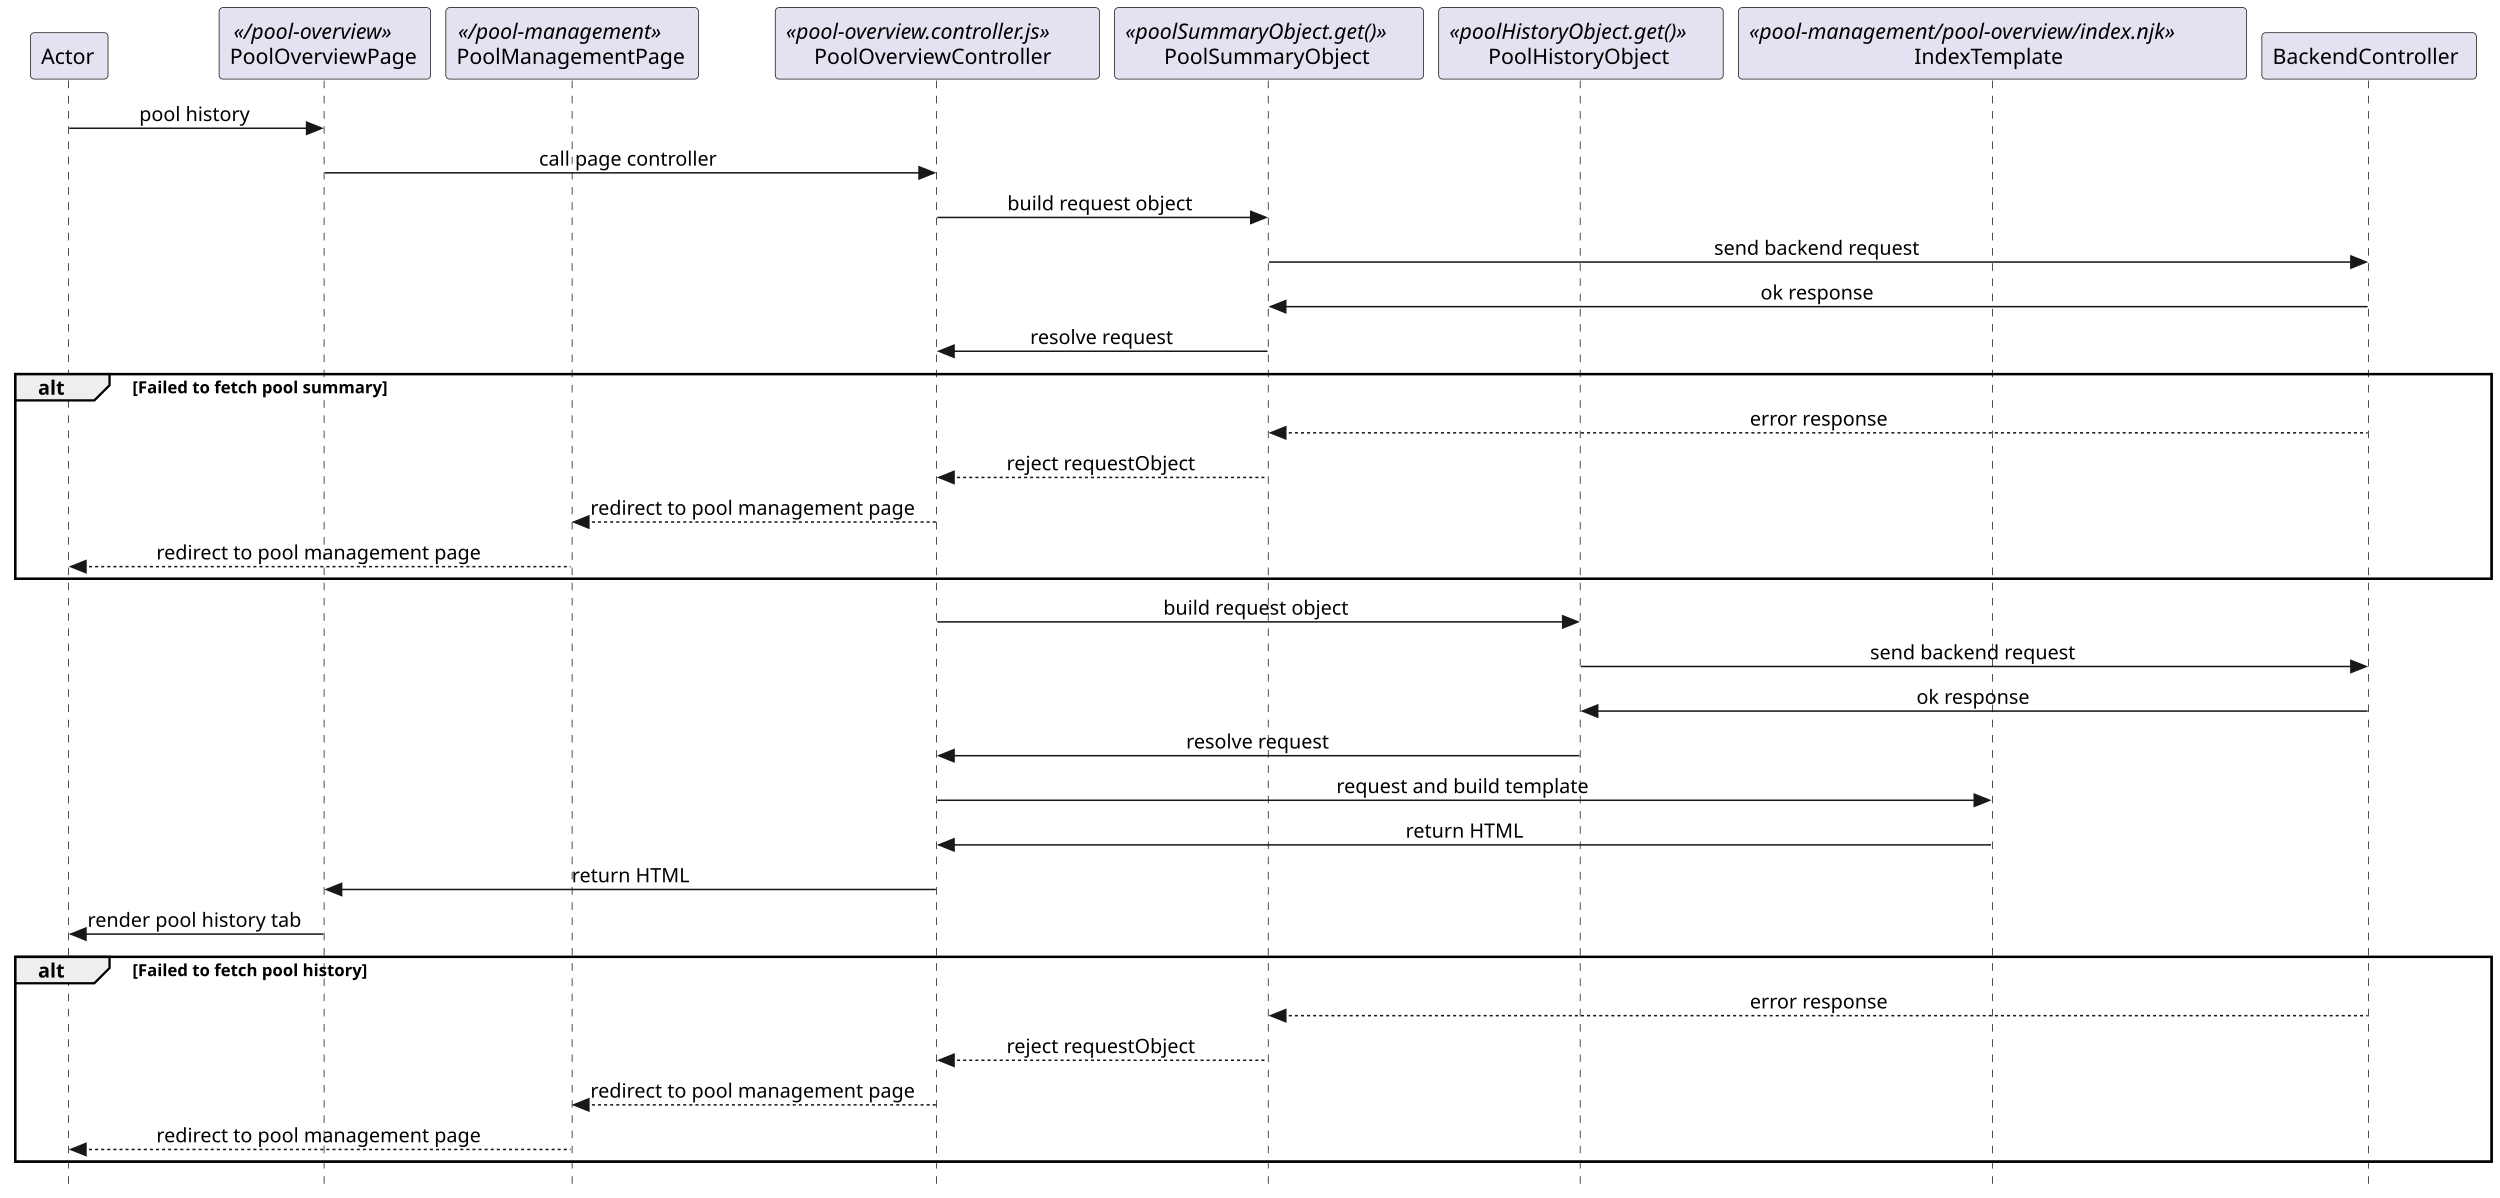
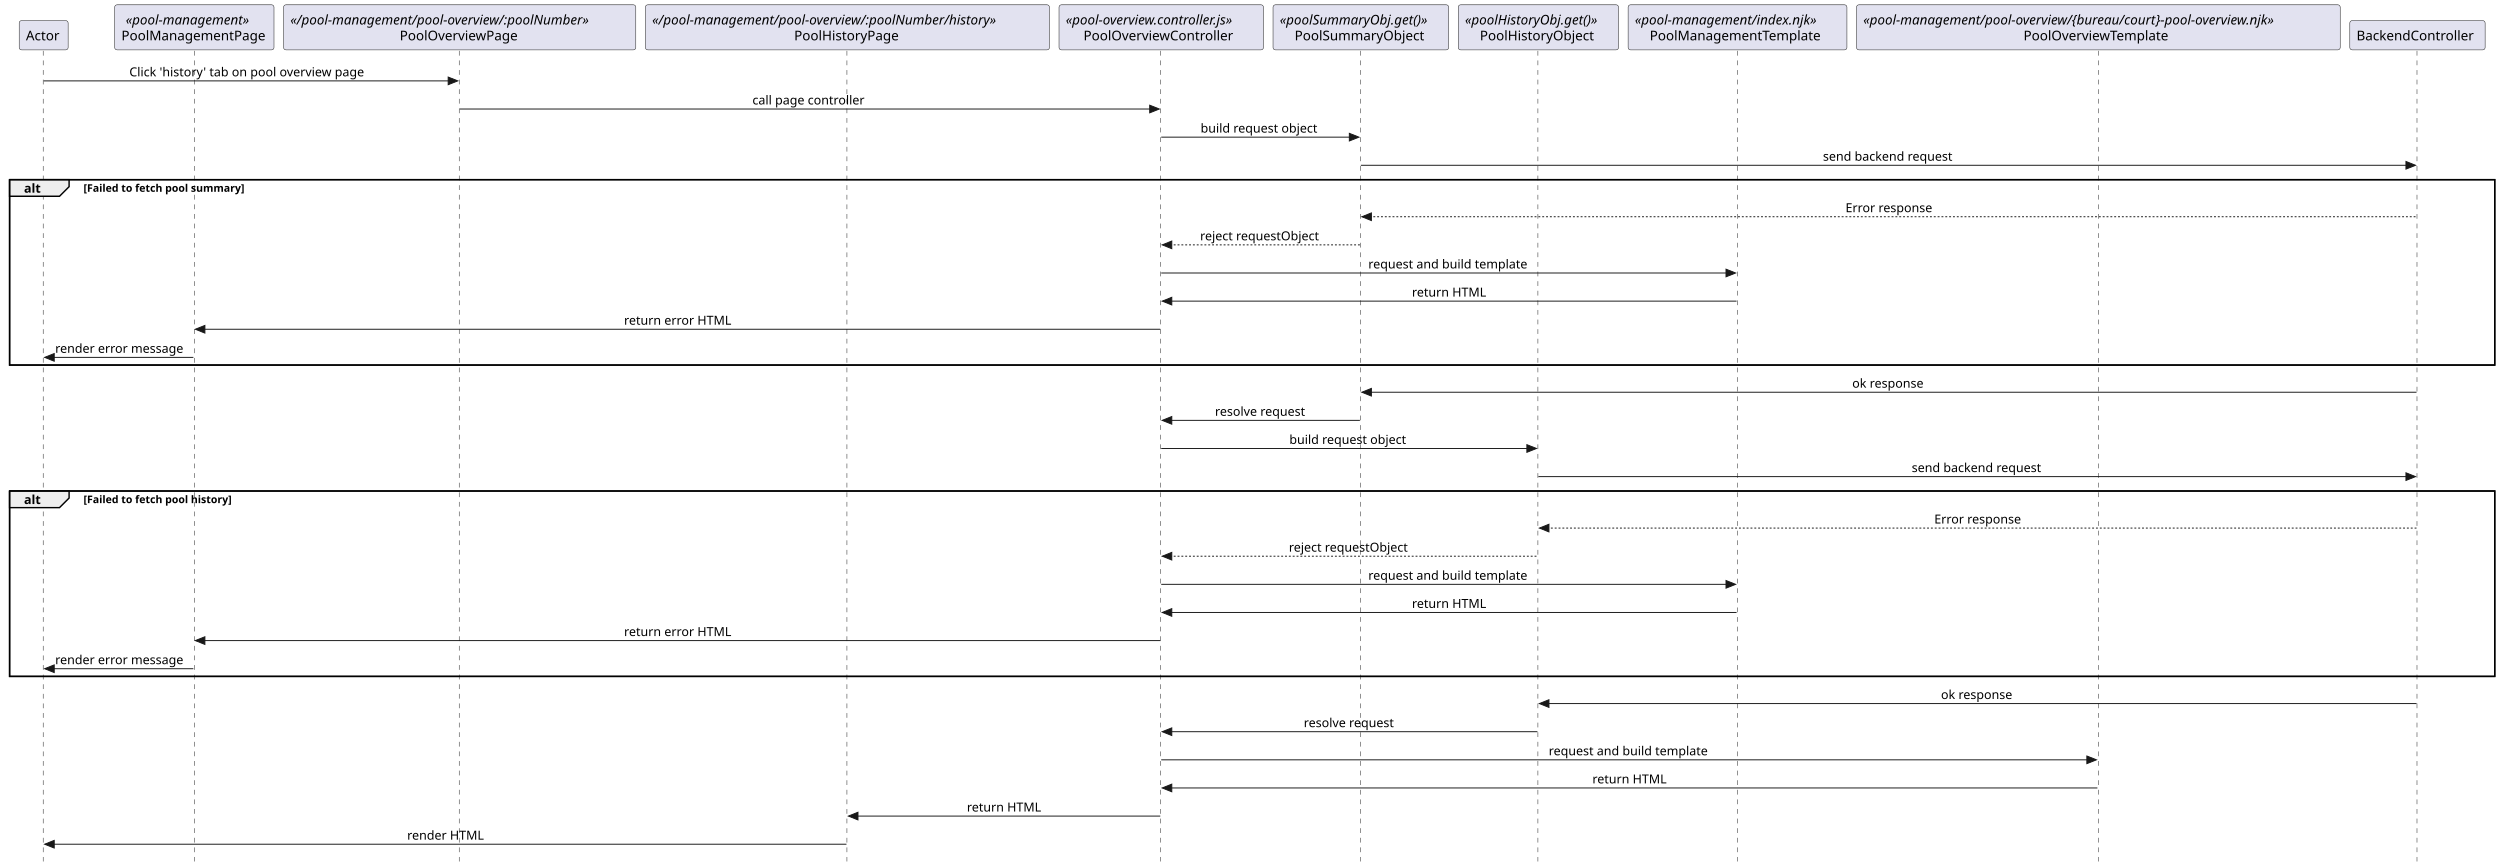
- <svg xmlns="http://www.w3.org/2000/svg" contentStyleType="text/css" height="787px" preserveAspectRatio="none" style="width:1643px;height:787px;background:#FFFFFF;" version="1.1" viewBox="0 0 1643 787" width="1643px" zoomAndPan="magnify">
+ <svg xmlns="http://www.w3.org/2000/svg" contentStyleType="text/css" height="904px" preserveAspectRatio="none" style="width:2605px;height:904px;background:#FFFFFF;" version="1.1" viewBox="0 0 2605 904" width="2605px" zoomAndPan="magnify">
  <defs />
  <g>
-     <rect fill="none" height="134.553" style="stroke:#000000;stroke-width:1.5;" width="1627.5" x="10" y="245.84" />
-     <rect fill="none" height="134.553" style="stroke:#000000;stroke-width:1.5;" width="1627.5" x="10" y="628.877" />
-     <line style="stroke:#181818;stroke-width:0.5;stroke-dasharray:5.0,5.0;" x1="45" x2="45" y1="52.977" y2="780.43" />
-     <line style="stroke:#181818;stroke-width:0.5;stroke-dasharray:5.0,5.0;" x1="213" x2="213" y1="52.977" y2="780.43" />
-     <line style="stroke:#181818;stroke-width:0.5;stroke-dasharray:5.0,5.0;" x1="376" x2="376" y1="52.977" y2="780.43" />
-     <line style="stroke:#181818;stroke-width:0.5;stroke-dasharray:5.0,5.0;" x1="615.5" x2="615.5" y1="52.977" y2="780.43" />
-     <line style="stroke:#181818;stroke-width:0.5;stroke-dasharray:5.0,5.0;" x1="833.5" x2="833.5" y1="52.977" y2="780.43" />
-     <line style="stroke:#181818;stroke-width:0.5;stroke-dasharray:5.0,5.0;" x1="1038.5" x2="1038.5" y1="52.977" y2="780.43" />
-     <line style="stroke:#181818;stroke-width:0.5;stroke-dasharray:5.0,5.0;" x1="1309.5" x2="1309.5" y1="52.977" y2="780.43" />
-     <line style="stroke:#181818;stroke-width:0.5;stroke-dasharray:5.0,5.0;" x1="1556.5" x2="1556.5" y1="52.977" y2="780.43" />
+     <rect fill="none" height="193.174" style="stroke:#000000;stroke-width:1.5;" width="2589.5" x="10" y="187.219" />
+     <rect fill="none" height="193.174" style="stroke:#000000;stroke-width:1.5;" width="2589.5" x="10" y="511.635" />
+     <line style="stroke:#181818;stroke-width:0.5;stroke-dasharray:5.0,5.0;" x1="45" x2="45" y1="52.977" y2="897.672" />
+     <line style="stroke:#181818;stroke-width:0.5;stroke-dasharray:5.0,5.0;" x1="202.5" x2="202.5" y1="52.977" y2="897.672" />
+     <line style="stroke:#181818;stroke-width:0.5;stroke-dasharray:5.0,5.0;" x1="478.5" x2="478.5" y1="52.977" y2="897.672" />
+     <line style="stroke:#181818;stroke-width:0.5;stroke-dasharray:5.0,5.0;" x1="882.5" x2="882.5" y1="52.977" y2="897.672" />
+     <line style="stroke:#181818;stroke-width:0.5;stroke-dasharray:5.0,5.0;" x1="1209.5" x2="1209.5" y1="52.977" y2="897.672" />
+     <line style="stroke:#181818;stroke-width:0.5;stroke-dasharray:5.0,5.0;" x1="1417.5" x2="1417.5" y1="52.977" y2="897.672" />
+     <line style="stroke:#181818;stroke-width:0.5;stroke-dasharray:5.0,5.0;" x1="1602.5" x2="1602.5" y1="52.977" y2="897.672" />
+     <line style="stroke:#181818;stroke-width:0.5;stroke-dasharray:5.0,5.0;" x1="1810.5" x2="1810.5" y1="52.977" y2="897.672" />
+     <line style="stroke:#181818;stroke-width:0.5;stroke-dasharray:5.0,5.0;" x1="2186.5" x2="2186.5" y1="52.977" y2="897.672" />
+     <line style="stroke:#181818;stroke-width:0.5;stroke-dasharray:5.0,5.0;" x1="2518.5" x2="2518.5" y1="52.977" y2="897.672" />
    <rect fill="#E2E2F0" height="30.488" rx="2.5" ry="2.5" style="stroke:#181818;stroke-width:0.5;" width="51" x="20" y="21.488" />
    <text fill="#000000" font-family="sans-serif" font-size="14" lengthAdjust="spacing" textLength="37" x="27" y="42.023">Actor</text>
-     <rect fill="#E2E2F0" height="46.977" rx="2.5" ry="2.5" style="stroke:#181818;stroke-width:0.5;" width="139" x="144" y="5" />
-     <text fill="#000000" font-family="sans-serif" font-size="14" font-style="italic" lengthAdjust="spacing" textLength="120" x="153.5" y="25.535">«/pool-overview»</text>
-     <text fill="#000000" font-family="sans-serif" font-size="14" lengthAdjust="spacing" textLength="125" x="151" y="42.023">PoolOverviewPage</text>
-     <rect fill="#E2E2F0" height="46.977" rx="2.5" ry="2.5" style="stroke:#181818;stroke-width:0.5;" width="166" x="293" y="5" />
-     <text fill="#000000" font-family="sans-serif" font-size="14" font-style="italic" lengthAdjust="spacing" textLength="150" x="301" y="25.535">«/pool-management»</text>
-     <text fill="#000000" font-family="sans-serif" font-size="14" lengthAdjust="spacing" textLength="152" x="300" y="42.023">PoolManagementPage</text>
-     <rect fill="#E2E2F0" height="46.977" rx="2.5" ry="2.5" style="stroke:#181818;stroke-width:0.5;" width="213" x="509.5" y="5" />
-     <text fill="#000000" font-family="sans-serif" font-size="14" font-style="italic" lengthAdjust="spacing" textLength="199" x="516.5" y="25.535">«pool-overview.controller.js»</text>
-     <text fill="#000000" font-family="sans-serif" font-size="14" lengthAdjust="spacing" textLength="162" x="535" y="42.023">PoolOverviewController</text>
-     <rect fill="#E2E2F0" height="46.977" rx="2.5" ry="2.5" style="stroke:#181818;stroke-width:0.5;" width="203" x="732.5" y="5" />
-     <text fill="#000000" font-family="sans-serif" font-size="14" font-style="italic" lengthAdjust="spacing" textLength="189" x="739.5" y="25.535">«poolSummaryObject.get()»</text>
-     <text fill="#000000" font-family="sans-serif" font-size="14" lengthAdjust="spacing" textLength="138" x="765" y="42.023">PoolSummaryObject</text>
-     <rect fill="#E2E2F0" height="46.977" rx="2.5" ry="2.5" style="stroke:#181818;stroke-width:0.5;" width="187" x="945.5" y="5" />
-     <text fill="#000000" font-family="sans-serif" font-size="14" font-style="italic" lengthAdjust="spacing" textLength="173" x="952.5" y="25.535">«poolHistoryObject.get()»</text>
-     <text fill="#000000" font-family="sans-serif" font-size="14" lengthAdjust="spacing" textLength="122" x="978" y="42.023">PoolHistoryObject</text>
-     <rect fill="#E2E2F0" height="46.977" rx="2.5" ry="2.5" style="stroke:#181818;stroke-width:0.5;" width="334" x="1142.5" y="5" />
-     <text fill="#000000" font-family="sans-serif" font-size="14" font-style="italic" lengthAdjust="spacing" textLength="320" x="1149.5" y="25.535">«pool-management/pool-overview/index.njk»</text>
-     <text fill="#000000" font-family="sans-serif" font-size="14" lengthAdjust="spacing" textLength="103" x="1258" y="42.023">IndexTemplate</text>
-     <rect fill="#E2E2F0" height="30.488" rx="2.5" ry="2.5" style="stroke:#181818;stroke-width:0.5;" width="141" x="1486.5" y="21.488" />
-     <text fill="#000000" font-family="sans-serif" font-size="14" lengthAdjust="spacing" textLength="127" x="1493.5" y="42.023">BackendController</text>
-     <polygon fill="#181818" points="201.5,80.287,211.5,84.287,201.5,88.287" style="stroke:#181818;stroke-width:1.0;" />
-     <line style="stroke:#181818;stroke-width:1.0;" x1="45.5" x2="207.5" y1="84.287" y2="84.287" />
-     <text fill="#000000" font-family="sans-serif" font-size="13" lengthAdjust="spacing" textLength="76" x="91.5" y="79.545">pool history</text>
-     <polygon fill="#181818" points="604,109.598,614,113.598,604,117.598" style="stroke:#181818;stroke-width:1.0;" />
-     <line style="stroke:#181818;stroke-width:1.0;" x1="213.5" x2="610" y1="113.598" y2="113.598" />
-     <text fill="#000000" font-family="sans-serif" font-size="13" lengthAdjust="spacing" textLength="121" x="354.25" y="108.856">call page controller</text>
-     <polygon fill="#181818" points="822,138.908,832,142.908,822,146.908" style="stroke:#181818;stroke-width:1.0;" />
-     <line style="stroke:#181818;stroke-width:1.0;" x1="616" x2="828" y1="142.908" y2="142.908" />
-     <text fill="#000000" font-family="sans-serif" font-size="13" lengthAdjust="spacing" textLength="126" x="662" y="138.166">build request object</text>
-     <polygon fill="#181818" points="1545,168.219,1555,172.219,1545,176.219" style="stroke:#181818;stroke-width:1.0;" />
-     <line style="stroke:#181818;stroke-width:1.0;" x1="834" x2="1551" y1="172.219" y2="172.219" />
-     <text fill="#000000" font-family="sans-serif" font-size="13" lengthAdjust="spacing" textLength="138" x="1126.5" y="167.477">send backend request</text>
-     <polygon fill="#181818" points="845,197.529,835,201.529,845,205.529" style="stroke:#181818;stroke-width:1.0;" />
-     <line style="stroke:#181818;stroke-width:1.0;" x1="839" x2="1556" y1="201.529" y2="201.529" />
-     <text fill="#000000" font-family="sans-serif" font-size="13" lengthAdjust="spacing" textLength="77" x="1157" y="196.787">ok response</text>
-     <polygon fill="#181818" points="627,226.84,617,230.84,627,234.84" style="stroke:#181818;stroke-width:1.0;" />
-     <line style="stroke:#181818;stroke-width:1.0;" x1="621" x2="833" y1="230.84" y2="230.84" />
-     <text fill="#000000" font-family="sans-serif" font-size="13" lengthAdjust="spacing" textLength="96" x="677" y="226.098">resolve request</text>
-     <path d="M10,245.84 L72,245.84 L72,253.15 L62,263.15 L10,263.15 L10,245.84 " fill="#EEEEEE" style="stroke:#000000;stroke-width:1.5;" />
-     <rect fill="none" height="134.553" style="stroke:#000000;stroke-width:1.5;" width="1627.5" x="10" y="245.84" />
-     <text fill="#000000" font-family="sans-serif" font-size="13" font-weight="bold" lengthAdjust="spacing" textLength="17" x="25" y="259.408">alt</text>
-     <text fill="#000000" font-family="sans-serif" font-size="11" font-weight="bold" lengthAdjust="spacing" textLength="173" x="87" y="258.475">[Failed to fetch pool summary]</text>
-     <polygon fill="#181818" points="845,280.461,835,284.461,845,288.461" style="stroke:#181818;stroke-width:1.0;" />
-     <line style="stroke:#181818;stroke-width:1.0;stroke-dasharray:2.0,2.0;" x1="839" x2="1556" y1="284.461" y2="284.461" />
-     <text fill="#000000" font-family="sans-serif" font-size="13" lengthAdjust="spacing" textLength="91" x="1150" y="279.719">error response</text>
-     <polygon fill="#181818" points="627,309.772,617,313.772,627,317.772" style="stroke:#181818;stroke-width:1.0;" />
-     <line style="stroke:#181818;stroke-width:1.0;stroke-dasharray:2.0,2.0;" x1="621" x2="833" y1="313.772" y2="313.772" />
-     <text fill="#000000" font-family="sans-serif" font-size="13" lengthAdjust="spacing" textLength="127" x="661.5" y="309.029">reject requestObject</text>
-     <polygon fill="#181818" points="387,339.082,377,343.082,387,347.082" style="stroke:#181818;stroke-width:1.0;" />
-     <line style="stroke:#181818;stroke-width:1.0;stroke-dasharray:2.0,2.0;" x1="381" x2="615" y1="343.082" y2="343.082" />
-     <text fill="#000000" font-family="sans-serif" font-size="13" lengthAdjust="spacing" textLength="216" x="388" y="338.34">redirect to pool management page</text>
+     <rect fill="#E2E2F0" height="46.977" rx="2.5" ry="2.5" style="stroke:#181818;stroke-width:0.5;" width="166" x="119.5" y="5" />
+     <text fill="#000000" font-family="sans-serif" font-size="14" font-style="italic" lengthAdjust="spacing" textLength="143" x="131" y="25.535">«pool-management»</text>
+     <text fill="#000000" font-family="sans-serif" font-size="14" lengthAdjust="spacing" textLength="152" x="126.5" y="42.023">PoolManagementPage</text>
+     <rect fill="#E2E2F0" height="46.977" rx="2.5" ry="2.5" style="stroke:#181818;stroke-width:0.5;" width="367" x="295.5" y="5" />
+     <text fill="#000000" font-family="sans-serif" font-size="14" font-style="italic" lengthAdjust="spacing" textLength="353" x="302.5" y="25.535">«/pool-management/pool-overview/:poolNumber»</text>
+     <text fill="#000000" font-family="sans-serif" font-size="14" lengthAdjust="spacing" textLength="125" x="416.5" y="42.023">PoolOverviewPage</text>
+     <rect fill="#E2E2F0" height="46.977" rx="2.5" ry="2.5" style="stroke:#181818;stroke-width:0.5;" width="421" x="672.5" y="5" />
+     <text fill="#000000" font-family="sans-serif" font-size="14" font-style="italic" lengthAdjust="spacing" textLength="407" x="679.5" y="25.535">«/pool-management/pool-overview/:poolNumber/history»</text>
+     <text fill="#000000" font-family="sans-serif" font-size="14" lengthAdjust="spacing" textLength="111" x="827.5" y="42.023">PoolHistoryPage</text>
+     <rect fill="#E2E2F0" height="46.977" rx="2.5" ry="2.5" style="stroke:#181818;stroke-width:0.5;" width="213" x="1103.5" y="5" />
+     <text fill="#000000" font-family="sans-serif" font-size="14" font-style="italic" lengthAdjust="spacing" textLength="199" x="1110.5" y="25.535">«pool-overview.controller.js»</text>
+     <text fill="#000000" font-family="sans-serif" font-size="14" lengthAdjust="spacing" textLength="162" x="1129" y="42.023">PoolOverviewController</text>
+     <rect fill="#E2E2F0" height="46.977" rx="2.5" ry="2.5" style="stroke:#181818;stroke-width:0.5;" width="183" x="1326.5" y="5" />
+     <text fill="#000000" font-family="sans-serif" font-size="14" font-style="italic" lengthAdjust="spacing" textLength="169" x="1333.5" y="25.535">«poolSummaryObj.get()»</text>
+     <text fill="#000000" font-family="sans-serif" font-size="14" lengthAdjust="spacing" textLength="138" x="1349" y="42.023">PoolSummaryObject</text>
+     <rect fill="#E2E2F0" height="46.977" rx="2.5" ry="2.5" style="stroke:#181818;stroke-width:0.5;" width="167" x="1519.5" y="5" />
+     <text fill="#000000" font-family="sans-serif" font-size="14" font-style="italic" lengthAdjust="spacing" textLength="153" x="1526.5" y="25.535">«poolHistoryObj.get()»</text>
+     <text fill="#000000" font-family="sans-serif" font-size="14" lengthAdjust="spacing" textLength="122" x="1542" y="42.023">PoolHistoryObject</text>
+     <rect fill="#E2E2F0" height="46.977" rx="2.5" ry="2.5" style="stroke:#181818;stroke-width:0.5;" width="228" x="1696.5" y="5" />
+     <text fill="#000000" font-family="sans-serif" font-size="14" font-style="italic" lengthAdjust="spacing" textLength="214" x="1703.5" y="25.535">«pool-management/index.njk»</text>
+     <text fill="#000000" font-family="sans-serif" font-size="14" lengthAdjust="spacing" textLength="183" x="1719" y="42.023">PoolManagementTemplate</text>
+     <rect fill="#E2E2F0" height="46.977" rx="2.5" ry="2.5" style="stroke:#181818;stroke-width:0.5;" width="504" x="1934.5" y="5" />
+     <text fill="#000000" font-family="sans-serif" font-size="14" font-style="italic" lengthAdjust="spacing" textLength="490" x="1941.5" y="25.535">«pool-management/pool-overview/{bureau/court}-pool-overview.njk»</text>
+     <text fill="#000000" font-family="sans-serif" font-size="14" lengthAdjust="spacing" textLength="156" x="2108.5" y="42.023">PoolOverviewTemplate</text>
+     <rect fill="#E2E2F0" height="30.488" rx="2.5" ry="2.5" style="stroke:#181818;stroke-width:0.5;" width="141" x="2448.5" y="21.488" />
+     <text fill="#000000" font-family="sans-serif" font-size="14" lengthAdjust="spacing" textLength="127" x="2455.5" y="42.023">BackendController</text>
+     <polygon fill="#181818" points="467,80.287,477,84.287,467,88.287" style="stroke:#181818;stroke-width:1.0;" />
+     <line style="stroke:#181818;stroke-width:1.0;" x1="45.5" x2="473" y1="84.287" y2="84.287" />
+     <text fill="#000000" font-family="sans-serif" font-size="13" lengthAdjust="spacing" textLength="255" x="134.75" y="79.545">Click 'history' tab on pool overview page</text>
+     <polygon fill="#181818" points="1198,109.598,1208,113.598,1198,117.598" style="stroke:#181818;stroke-width:1.0;" />
+     <line style="stroke:#181818;stroke-width:1.0;" x1="479" x2="1204" y1="113.598" y2="113.598" />
+     <text fill="#000000" font-family="sans-serif" font-size="13" lengthAdjust="spacing" textLength="121" x="784" y="108.856">call page controller</text>
+     <polygon fill="#181818" points="1406,138.908,1416,142.908,1406,146.908" style="stroke:#181818;stroke-width:1.0;" />
+     <line style="stroke:#181818;stroke-width:1.0;" x1="1210" x2="1412" y1="142.908" y2="142.908" />
+     <text fill="#000000" font-family="sans-serif" font-size="13" lengthAdjust="spacing" textLength="126" x="1251" y="138.166">build request object</text>
+     <polygon fill="#181818" points="2507,168.219,2517,172.219,2507,176.219" style="stroke:#181818;stroke-width:1.0;" />
+     <line style="stroke:#181818;stroke-width:1.0;" x1="1418" x2="2513" y1="172.219" y2="172.219" />
+     <text fill="#000000" font-family="sans-serif" font-size="13" lengthAdjust="spacing" textLength="138" x="1899.5" y="167.477">send backend request</text>
+     <path d="M10,187.219 L72,187.219 L72,194.529 L62,204.529 L10,204.529 L10,187.219 " fill="#EEEEEE" style="stroke:#000000;stroke-width:1.5;" />
+     <rect fill="none" height="193.174" style="stroke:#000000;stroke-width:1.5;" width="2589.5" x="10" y="187.219" />
+     <text fill="#000000" font-family="sans-serif" font-size="13" font-weight="bold" lengthAdjust="spacing" textLength="17" x="25" y="200.787">alt</text>
+     <text fill="#000000" font-family="sans-serif" font-size="11" font-weight="bold" lengthAdjust="spacing" textLength="173" x="87" y="199.853">[Failed to fetch pool summary]</text>
+     <polygon fill="#181818" points="1429,221.84,1419,225.84,1429,229.84" style="stroke:#181818;stroke-width:1.0;" />
+     <line style="stroke:#181818;stroke-width:1.0;stroke-dasharray:2.0,2.0;" x1="1423" x2="2518" y1="225.84" y2="225.84" />
+     <text fill="#000000" font-family="sans-serif" font-size="13" lengthAdjust="spacing" textLength="91" x="1923" y="221.098">Error response</text>
+     <polygon fill="#181818" points="1221,251.15,1211,255.15,1221,259.15" style="stroke:#181818;stroke-width:1.0;" />
+     <line style="stroke:#181818;stroke-width:1.0;stroke-dasharray:2.0,2.0;" x1="1215" x2="1417" y1="255.15" y2="255.15" />
+     <text fill="#000000" font-family="sans-serif" font-size="13" lengthAdjust="spacing" textLength="127" x="1250.5" y="250.408">reject requestObject</text>
+     <polygon fill="#181818" points="1798.5,280.461,1808.5,284.461,1798.5,288.461" style="stroke:#181818;stroke-width:1.0;" />
+     <line style="stroke:#181818;stroke-width:1.0;" x1="1210" x2="1804.5" y1="284.461" y2="284.461" />
+     <text fill="#000000" font-family="sans-serif" font-size="13" lengthAdjust="spacing" textLength="169" x="1425.75" y="279.719">request and build template</text>
+     <polygon fill="#181818" points="1221,309.772,1211,313.772,1221,317.772" style="stroke:#181818;stroke-width:1.0;" />
+     <line style="stroke:#181818;stroke-width:1.0;" x1="1215" x2="1809.5" y1="313.772" y2="313.772" />
+     <text fill="#000000" font-family="sans-serif" font-size="13" lengthAdjust="spacing" textLength="78" x="1471.25" y="309.029">return HTML</text>
+     <polygon fill="#181818" points="213.5,339.082,203.5,343.082,213.5,347.082" style="stroke:#181818;stroke-width:1.0;" />
+     <line style="stroke:#181818;stroke-width:1.0;" x1="207.5" x2="1209" y1="343.082" y2="343.082" />
+     <text fill="#000000" font-family="sans-serif" font-size="13" lengthAdjust="spacing" textLength="112" x="650.25" y="338.34">return error HTML</text>
    <polygon fill="#181818" points="56.5,368.393,46.5,372.393,56.5,376.393" style="stroke:#181818;stroke-width:1.0;" />
-     <line style="stroke:#181818;stroke-width:1.0;stroke-dasharray:2.0,2.0;" x1="50.5" x2="375" y1="372.393" y2="372.393" />
-     <text fill="#000000" font-family="sans-serif" font-size="13" lengthAdjust="spacing" textLength="216" x="102.75" y="367.65">redirect to pool management page</text>
-     <polygon fill="#181818" points="1027,404.703,1037,408.703,1027,412.703" style="stroke:#181818;stroke-width:1.0;" />
-     <line style="stroke:#181818;stroke-width:1.0;" x1="616" x2="1033" y1="408.703" y2="408.703" />
-     <text fill="#000000" font-family="sans-serif" font-size="13" lengthAdjust="spacing" textLength="126" x="764.5" y="403.961">build request object</text>
-     <polygon fill="#181818" points="1545,434.014,1555,438.014,1545,442.014" style="stroke:#181818;stroke-width:1.0;" />
-     <line style="stroke:#181818;stroke-width:1.0;" x1="1039" x2="1551" y1="438.014" y2="438.014" />
-     <text fill="#000000" font-family="sans-serif" font-size="13" lengthAdjust="spacing" textLength="138" x="1229" y="433.272">send backend request</text>
-     <polygon fill="#181818" points="1050,463.324,1040,467.324,1050,471.324" style="stroke:#181818;stroke-width:1.0;" />
-     <line style="stroke:#181818;stroke-width:1.0;" x1="1044" x2="1556" y1="467.324" y2="467.324" />
-     <text fill="#000000" font-family="sans-serif" font-size="13" lengthAdjust="spacing" textLength="77" x="1259.5" y="462.582">ok response</text>
-     <polygon fill="#181818" points="627,492.635,617,496.635,627,500.635" style="stroke:#181818;stroke-width:1.0;" />
-     <line style="stroke:#181818;stroke-width:1.0;" x1="621" x2="1038" y1="496.635" y2="496.635" />
-     <text fill="#000000" font-family="sans-serif" font-size="13" lengthAdjust="spacing" textLength="96" x="779.5" y="491.893">resolve request</text>
-     <polygon fill="#181818" points="1297.5,521.945,1307.5,525.945,1297.5,529.945" style="stroke:#181818;stroke-width:1.0;" />
-     <line style="stroke:#181818;stroke-width:1.0;" x1="616" x2="1303.5" y1="525.945" y2="525.945" />
-     <text fill="#000000" font-family="sans-serif" font-size="13" lengthAdjust="spacing" textLength="169" x="878.25" y="521.203">request and build template</text>
-     <polygon fill="#181818" points="627,551.256,617,555.256,627,559.256" style="stroke:#181818;stroke-width:1.0;" />
-     <line style="stroke:#181818;stroke-width:1.0;" x1="621" x2="1308.5" y1="555.256" y2="555.256" />
-     <text fill="#000000" font-family="sans-serif" font-size="13" lengthAdjust="spacing" textLength="78" x="923.75" y="550.514">return HTML</text>
-     <polygon fill="#181818" points="224.5,580.566,214.5,584.566,224.5,588.566" style="stroke:#181818;stroke-width:1.0;" />
-     <line style="stroke:#181818;stroke-width:1.0;" x1="218.5" x2="615" y1="584.566" y2="584.566" />
-     <text fill="#000000" font-family="sans-serif" font-size="13" lengthAdjust="spacing" textLength="78" x="375.75" y="579.824">return HTML</text>
-     <polygon fill="#181818" points="56.5,609.877,46.5,613.877,56.5,617.877" style="stroke:#181818;stroke-width:1.0;" />
-     <line style="stroke:#181818;stroke-width:1.0;" x1="50.5" x2="212.5" y1="613.877" y2="613.877" />
-     <text fill="#000000" font-family="sans-serif" font-size="13" lengthAdjust="spacing" textLength="144" x="57.5" y="609.135">render pool history tab</text>
-     <path d="M10,628.877 L72,628.877 L72,636.188 L62,646.188 L10,646.188 L10,628.877 " fill="#EEEEEE" style="stroke:#000000;stroke-width:1.5;" />
-     <rect fill="none" height="134.553" style="stroke:#000000;stroke-width:1.5;" width="1627.5" x="10" y="628.877" />
-     <text fill="#000000" font-family="sans-serif" font-size="13" font-weight="bold" lengthAdjust="spacing" textLength="17" x="25" y="642.445">alt</text>
-     <text fill="#000000" font-family="sans-serif" font-size="11" font-weight="bold" lengthAdjust="spacing" textLength="160" x="87" y="641.512">[Failed to fetch pool history]</text>
-     <polygon fill="#181818" points="845,663.498,835,667.498,845,671.498" style="stroke:#181818;stroke-width:1.0;" />
-     <line style="stroke:#181818;stroke-width:1.0;stroke-dasharray:2.0,2.0;" x1="839" x2="1556" y1="667.498" y2="667.498" />
-     <text fill="#000000" font-family="sans-serif" font-size="13" lengthAdjust="spacing" textLength="91" x="1150" y="662.756">error response</text>
-     <polygon fill="#181818" points="627,692.809,617,696.809,627,700.809" style="stroke:#181818;stroke-width:1.0;" />
-     <line style="stroke:#181818;stroke-width:1.0;stroke-dasharray:2.0,2.0;" x1="621" x2="833" y1="696.809" y2="696.809" />
-     <text fill="#000000" font-family="sans-serif" font-size="13" lengthAdjust="spacing" textLength="127" x="661.5" y="692.066">reject requestObject</text>
-     <polygon fill="#181818" points="387,722.119,377,726.119,387,730.119" style="stroke:#181818;stroke-width:1.0;" />
-     <line style="stroke:#181818;stroke-width:1.0;stroke-dasharray:2.0,2.0;" x1="381" x2="615" y1="726.119" y2="726.119" />
-     <text fill="#000000" font-family="sans-serif" font-size="13" lengthAdjust="spacing" textLength="216" x="388" y="721.377">redirect to pool management page</text>
-     <polygon fill="#181818" points="56.5,751.43,46.5,755.43,56.5,759.43" style="stroke:#181818;stroke-width:1.0;" />
-     <line style="stroke:#181818;stroke-width:1.0;stroke-dasharray:2.0,2.0;" x1="50.5" x2="375" y1="755.43" y2="755.43" />
-     <text fill="#000000" font-family="sans-serif" font-size="13" lengthAdjust="spacing" textLength="216" x="102.75" y="750.688">redirect to pool management page</text>
+     <line style="stroke:#181818;stroke-width:1.0;" x1="50.5" x2="201.5" y1="372.393" y2="372.393" />
+     <text fill="#000000" font-family="sans-serif" font-size="13" lengthAdjust="spacing" textLength="133" x="57.5" y="367.65">render error message</text>
+     <polygon fill="#181818" points="1429,404.703,1419,408.703,1429,412.703" style="stroke:#181818;stroke-width:1.0;" />
+     <line style="stroke:#181818;stroke-width:1.0;" x1="1423" x2="2518" y1="408.703" y2="408.703" />
+     <text fill="#000000" font-family="sans-serif" font-size="13" lengthAdjust="spacing" textLength="77" x="1930" y="403.961">ok response</text>
+     <polygon fill="#181818" points="1221,434.014,1211,438.014,1221,442.014" style="stroke:#181818;stroke-width:1.0;" />
+     <line style="stroke:#181818;stroke-width:1.0;" x1="1215" x2="1417" y1="438.014" y2="438.014" />
+     <text fill="#000000" font-family="sans-serif" font-size="13" lengthAdjust="spacing" textLength="96" x="1266" y="433.272">resolve request</text>
+     <polygon fill="#181818" points="1591,463.324,1601,467.324,1591,471.324" style="stroke:#181818;stroke-width:1.0;" />
+     <line style="stroke:#181818;stroke-width:1.0;" x1="1210" x2="1597" y1="467.324" y2="467.324" />
+     <text fill="#000000" font-family="sans-serif" font-size="13" lengthAdjust="spacing" textLength="126" x="1343.5" y="462.582">build request object</text>
+     <polygon fill="#181818" points="2507,492.635,2517,496.635,2507,500.635" style="stroke:#181818;stroke-width:1.0;" />
+     <line style="stroke:#181818;stroke-width:1.0;" x1="1603" x2="2513" y1="496.635" y2="496.635" />
+     <text fill="#000000" font-family="sans-serif" font-size="13" lengthAdjust="spacing" textLength="138" x="1992" y="491.893">send backend request</text>
+     <path d="M10,511.635 L72,511.635 L72,518.945 L62,528.945 L10,528.945 L10,511.635 " fill="#EEEEEE" style="stroke:#000000;stroke-width:1.5;" />
+     <rect fill="none" height="193.174" style="stroke:#000000;stroke-width:1.5;" width="2589.5" x="10" y="511.635" />
+     <text fill="#000000" font-family="sans-serif" font-size="13" font-weight="bold" lengthAdjust="spacing" textLength="17" x="25" y="525.203">alt</text>
+     <text fill="#000000" font-family="sans-serif" font-size="11" font-weight="bold" lengthAdjust="spacing" textLength="160" x="87" y="524.269">[Failed to fetch pool history]</text>
+     <polygon fill="#181818" points="1614,546.256,1604,550.256,1614,554.256" style="stroke:#181818;stroke-width:1.0;" />
+     <line style="stroke:#181818;stroke-width:1.0;stroke-dasharray:2.0,2.0;" x1="1608" x2="2518" y1="550.256" y2="550.256" />
+     <text fill="#000000" font-family="sans-serif" font-size="13" lengthAdjust="spacing" textLength="91" x="2015.5" y="545.514">Error response</text>
+     <polygon fill="#181818" points="1221,575.566,1211,579.566,1221,583.566" style="stroke:#181818;stroke-width:1.0;" />
+     <line style="stroke:#181818;stroke-width:1.0;stroke-dasharray:2.0,2.0;" x1="1215" x2="1602" y1="579.566" y2="579.566" />
+     <text fill="#000000" font-family="sans-serif" font-size="13" lengthAdjust="spacing" textLength="127" x="1343" y="574.824">reject requestObject</text>
+     <polygon fill="#181818" points="1798.5,604.877,1808.5,608.877,1798.5,612.877" style="stroke:#181818;stroke-width:1.0;" />
+     <line style="stroke:#181818;stroke-width:1.0;" x1="1210" x2="1804.5" y1="608.877" y2="608.877" />
+     <text fill="#000000" font-family="sans-serif" font-size="13" lengthAdjust="spacing" textLength="169" x="1425.75" y="604.135">request and build template</text>
+     <polygon fill="#181818" points="1221,634.188,1211,638.188,1221,642.188" style="stroke:#181818;stroke-width:1.0;" />
+     <line style="stroke:#181818;stroke-width:1.0;" x1="1215" x2="1809.5" y1="638.188" y2="638.188" />
+     <text fill="#000000" font-family="sans-serif" font-size="13" lengthAdjust="spacing" textLength="78" x="1471.25" y="633.445">return HTML</text>
+     <polygon fill="#181818" points="213.5,663.498,203.5,667.498,213.5,671.498" style="stroke:#181818;stroke-width:1.0;" />
+     <line style="stroke:#181818;stroke-width:1.0;" x1="207.5" x2="1209" y1="667.498" y2="667.498" />
+     <text fill="#000000" font-family="sans-serif" font-size="13" lengthAdjust="spacing" textLength="112" x="650.25" y="662.756">return error HTML</text>
+     <polygon fill="#181818" points="56.5,692.809,46.5,696.809,56.5,700.809" style="stroke:#181818;stroke-width:1.0;" />
+     <line style="stroke:#181818;stroke-width:1.0;" x1="50.5" x2="201.5" y1="696.809" y2="696.809" />
+     <text fill="#000000" font-family="sans-serif" font-size="13" lengthAdjust="spacing" textLength="133" x="57.5" y="692.066">render error message</text>
+     <polygon fill="#181818" points="1614,729.119,1604,733.119,1614,737.119" style="stroke:#181818;stroke-width:1.0;" />
+     <line style="stroke:#181818;stroke-width:1.0;" x1="1608" x2="2518" y1="733.119" y2="733.119" />
+     <text fill="#000000" font-family="sans-serif" font-size="13" lengthAdjust="spacing" textLength="77" x="2022.5" y="728.377">ok response</text>
+     <polygon fill="#181818" points="1221,758.43,1211,762.43,1221,766.43" style="stroke:#181818;stroke-width:1.0;" />
+     <line style="stroke:#181818;stroke-width:1.0;" x1="1215" x2="1602" y1="762.43" y2="762.43" />
+     <text fill="#000000" font-family="sans-serif" font-size="13" lengthAdjust="spacing" textLength="96" x="1358.5" y="757.688">resolve request</text>
+     <polygon fill="#181818" points="2174.5,787.74,2184.5,791.74,2174.5,795.74" style="stroke:#181818;stroke-width:1.0;" />
+     <line style="stroke:#181818;stroke-width:1.0;" x1="1210" x2="2180.5" y1="791.74" y2="791.74" />
+     <text fill="#000000" font-family="sans-serif" font-size="13" lengthAdjust="spacing" textLength="169" x="1613.75" y="786.998">request and build template</text>
+     <polygon fill="#181818" points="1221,817.051,1211,821.051,1221,825.051" style="stroke:#181818;stroke-width:1.0;" />
+     <line style="stroke:#181818;stroke-width:1.0;" x1="1215" x2="2185.5" y1="821.051" y2="821.051" />
+     <text fill="#000000" font-family="sans-serif" font-size="13" lengthAdjust="spacing" textLength="78" x="1659.25" y="816.309">return HTML</text>
+     <polygon fill="#181818" points="894,846.361,884,850.361,894,854.361" style="stroke:#181818;stroke-width:1.0;" />
+     <line style="stroke:#181818;stroke-width:1.0;" x1="888" x2="1209" y1="850.361" y2="850.361" />
+     <text fill="#000000" font-family="sans-serif" font-size="13" lengthAdjust="spacing" textLength="78" x="1007.5" y="845.619">return HTML</text>
+     <polygon fill="#181818" points="56.5,875.672,46.5,879.672,56.5,883.672" style="stroke:#181818;stroke-width:1.0;" />
+     <line style="stroke:#181818;stroke-width:1.0;" x1="50.5" x2="882" y1="879.672" y2="879.672" />
+     <text fill="#000000" font-family="sans-serif" font-size="13" lengthAdjust="spacing" textLength="80" x="424.25" y="874.93">render HTML</text>
  </g>
</svg>
